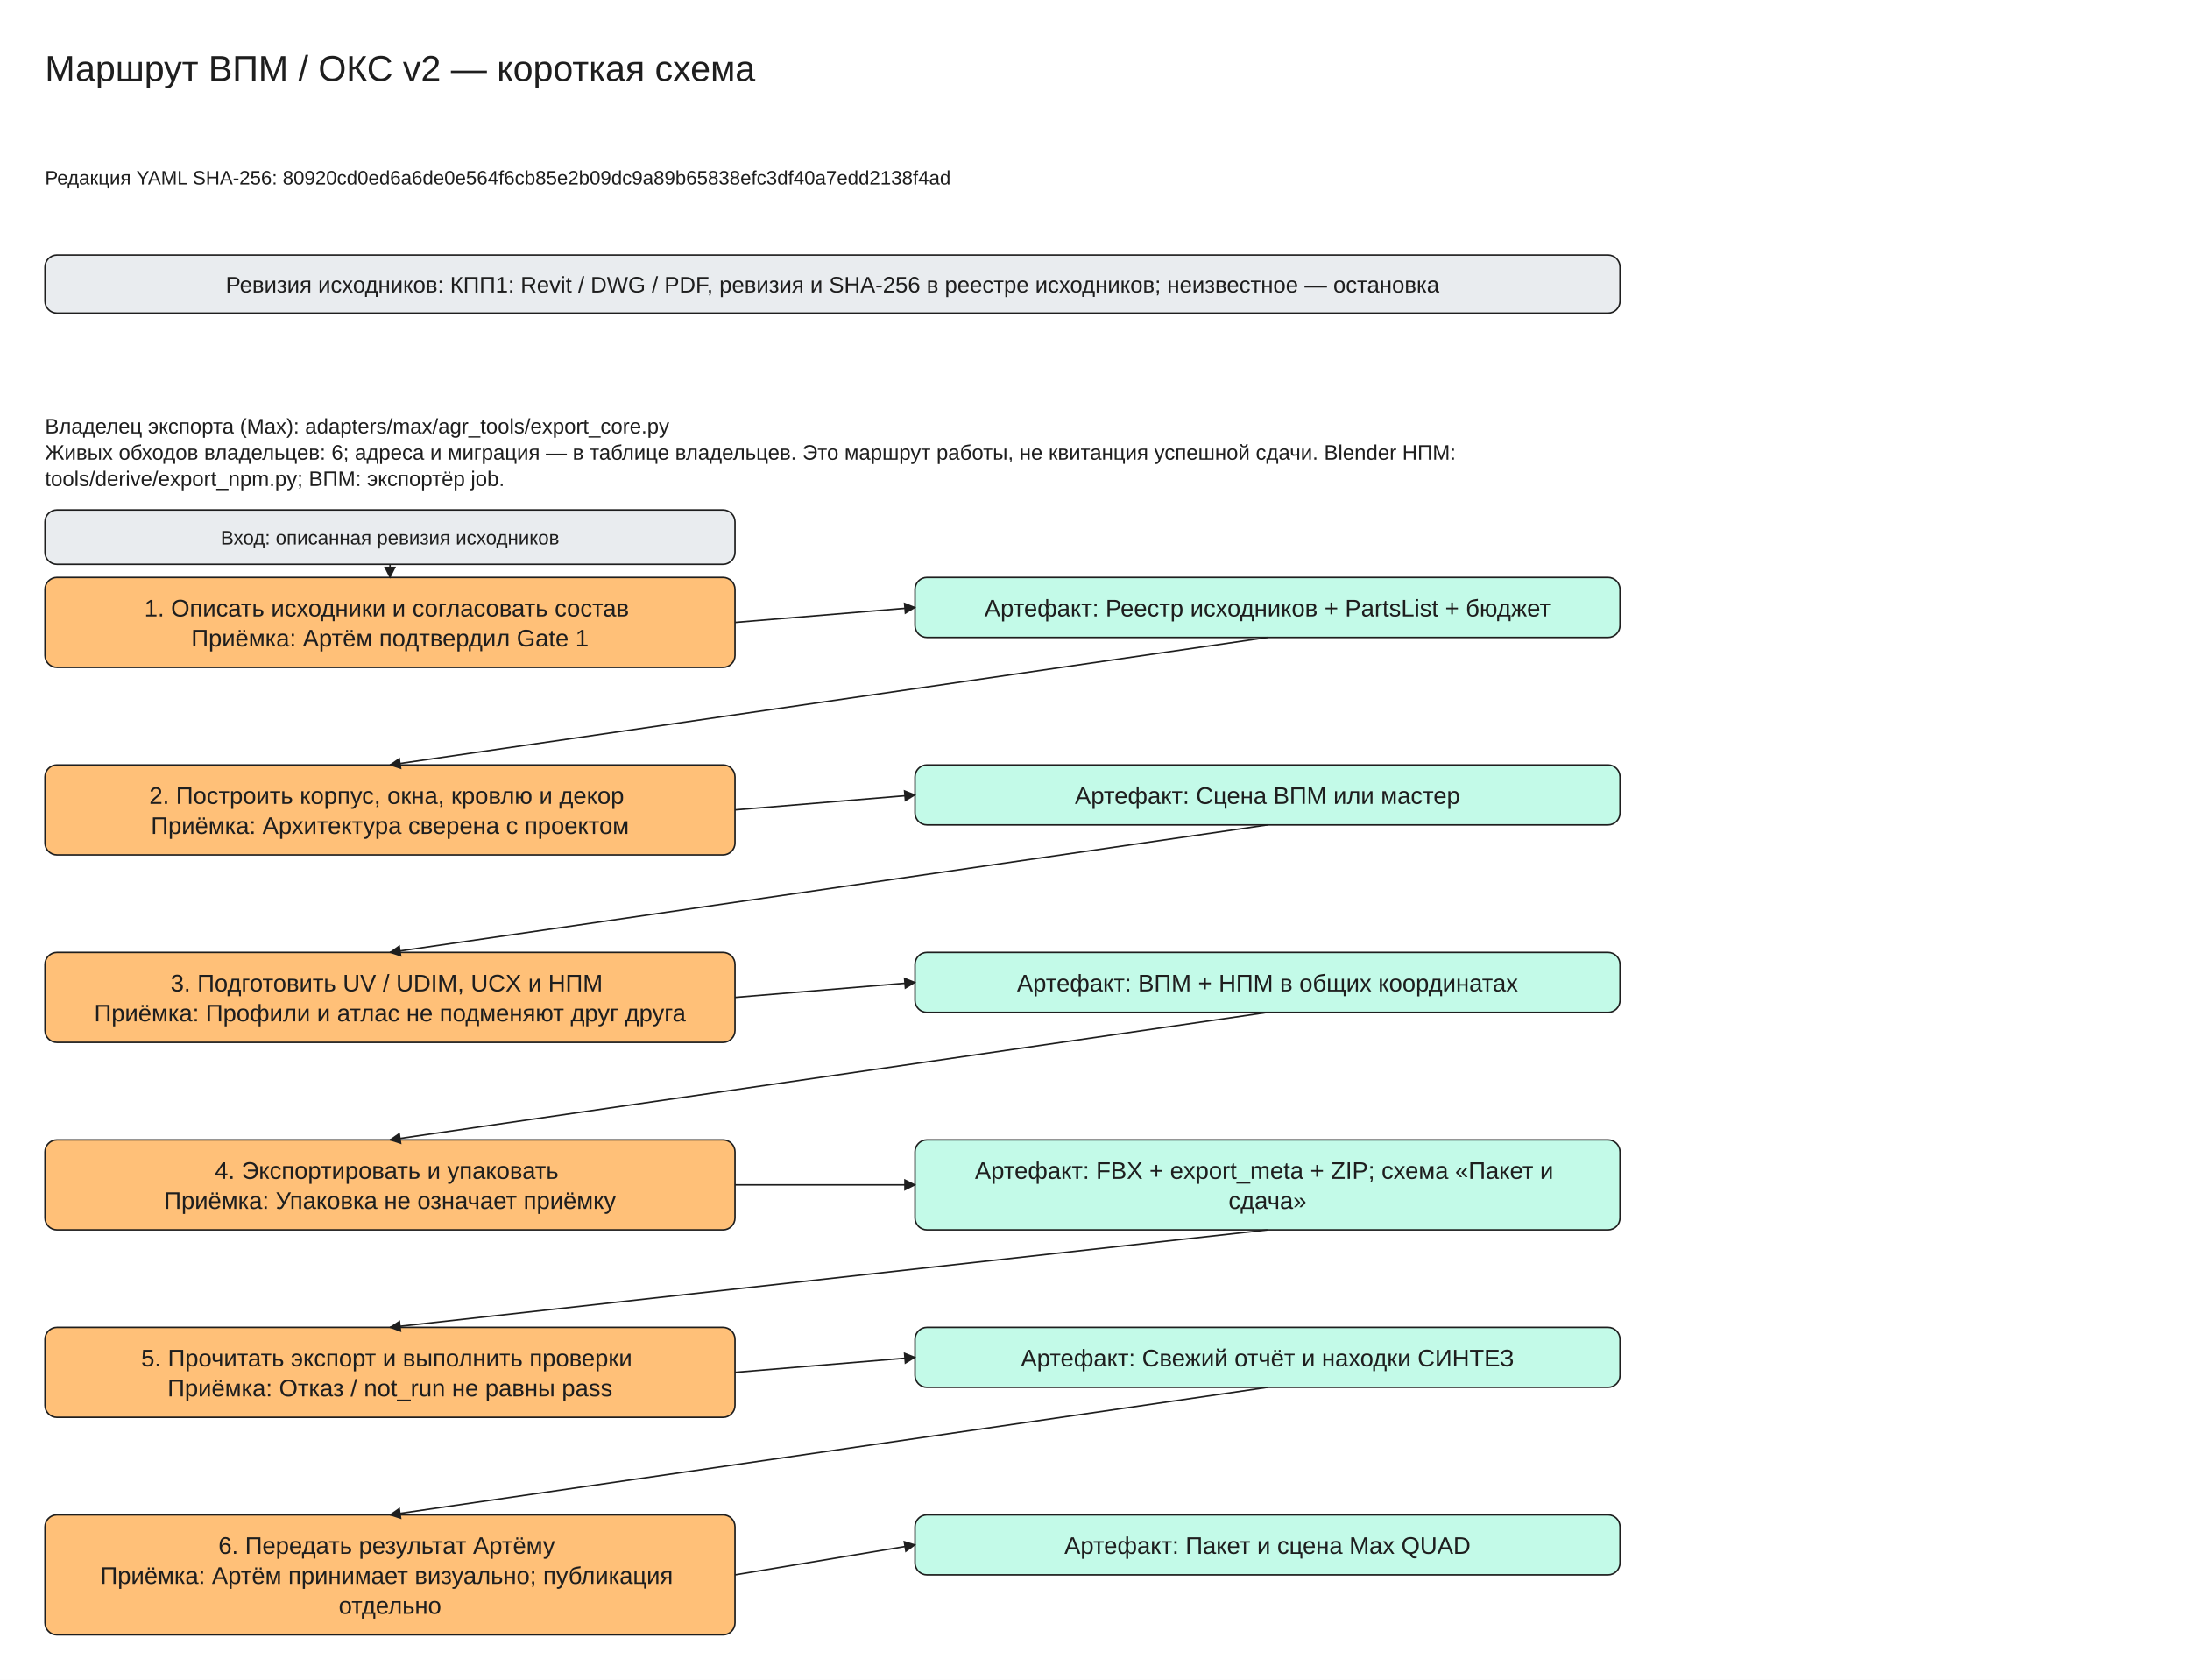
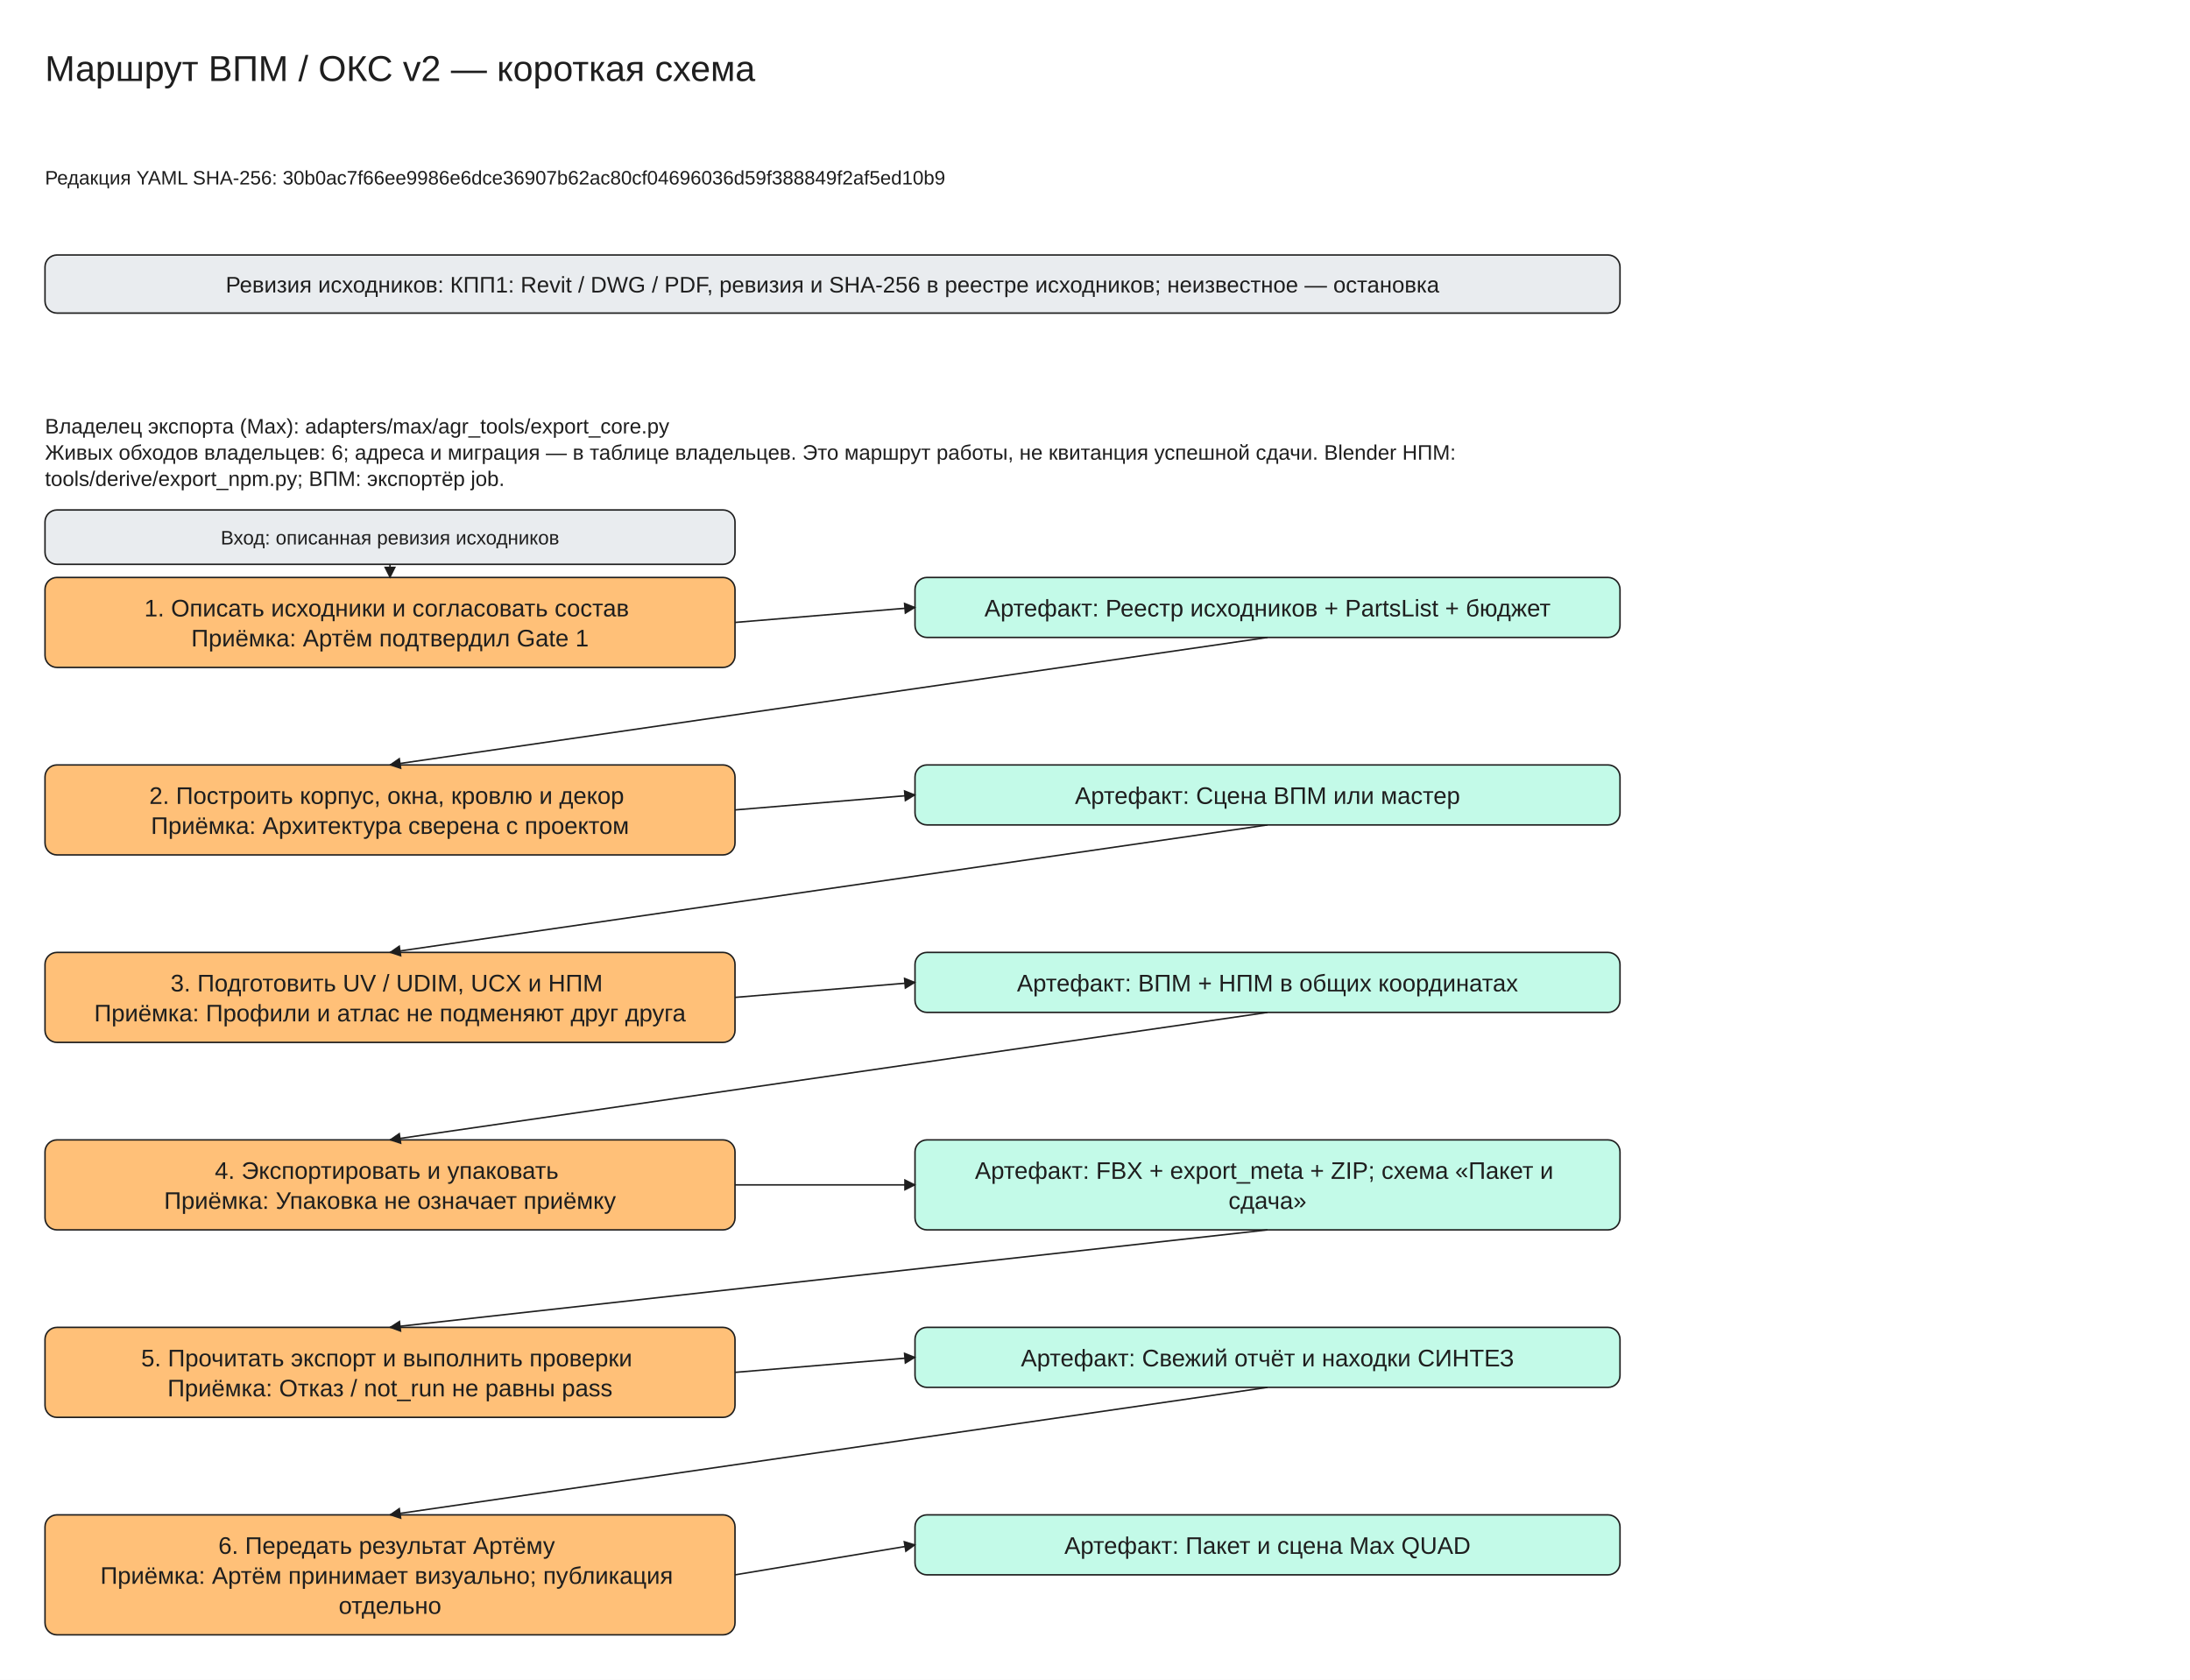
<svg xmlns="http://www.w3.org/2000/svg" viewBox="0 -30 1460 1120" width="1460" height="1120" font-family="Segoe UI, Arial, sans-serif">
  <defs>
    <marker id="arrow" viewBox="0 0 10 10" refX="9" refY="5" markerWidth="8" markerHeight="8" orient="auto-start-reverse">
      <path d="M0,0 L10,5 L0,10 z" fill="#1e1e1e" />
    </marker>
  </defs>
  <rect x="0" y="-30" width="1460" height="1120" fill="#ffffff" />
  <rect x="30" y="140" width="1050" height="38.75" rx="8" fill="#e9ecef" stroke="#1e1e1e" />
  <rect x="30" y="355" width="460" height="60.0" rx="8" fill="#ffc078" stroke="#1e1e1e" />
  <rect x="610" y="355" width="470" height="40.0" rx="8" fill="#c3fae8" stroke="#1e1e1e" />
  <rect x="30" y="310" width="460" height="36.25" rx="8" fill="#e9ecef" stroke="#1e1e1e" />
  <line x1="260.0" y1="346.25" x2="260.0" y2="355.0" stroke="#1e1e1e" marker-end="url(#arrow)" />
  <line x1="490" y1="385.0" x2="610" y2="375.0" stroke="#1e1e1e" marker-end="url(#arrow)" />
  <rect x="30" y="480.0" width="460" height="60.0" rx="8" fill="#ffc078" stroke="#1e1e1e" />
  <rect x="610" y="480.0" width="470" height="40.0" rx="8" fill="#c3fae8" stroke="#1e1e1e" />
  <line x1="845.0" y1="395.0" x2="260.0" y2="480.0" stroke="#1e1e1e" marker-end="url(#arrow)" />
  <line x1="490" y1="510.0" x2="610" y2="500.0" stroke="#1e1e1e" marker-end="url(#arrow)" />
  <rect x="30" y="605.0" width="460" height="60.0" rx="8" fill="#ffc078" stroke="#1e1e1e" />
  <rect x="610" y="605.0" width="470" height="40.0" rx="8" fill="#c3fae8" stroke="#1e1e1e" />
  <line x1="845.0" y1="520.0" x2="260.0" y2="605.0" stroke="#1e1e1e" marker-end="url(#arrow)" />
  <line x1="490" y1="635.0" x2="610" y2="625.0" stroke="#1e1e1e" marker-end="url(#arrow)" />
  <rect x="30" y="730.0" width="460" height="60.0" rx="8" fill="#ffc078" stroke="#1e1e1e" />
  <rect x="610" y="730.0" width="470" height="60.0" rx="8" fill="#c3fae8" stroke="#1e1e1e" />
  <line x1="845.0" y1="645.0" x2="260.0" y2="730.0" stroke="#1e1e1e" marker-end="url(#arrow)" />
  <line x1="490" y1="760.0" x2="610" y2="760.0" stroke="#1e1e1e" marker-end="url(#arrow)" />
  <rect x="30" y="855.0" width="460" height="60.0" rx="8" fill="#ffc078" stroke="#1e1e1e" />
  <rect x="610" y="855.0" width="470" height="40.0" rx="8" fill="#c3fae8" stroke="#1e1e1e" />
  <line x1="845.0" y1="790.0" x2="260.0" y2="855.0" stroke="#1e1e1e" marker-end="url(#arrow)" />
  <line x1="490" y1="885.0" x2="610" y2="875.0" stroke="#1e1e1e" marker-end="url(#arrow)" />
  <rect x="30" y="980.0" width="460" height="80.0" rx="8" fill="#ffc078" stroke="#1e1e1e" />
  <rect x="610" y="980.0" width="470" height="40.0" rx="8" fill="#c3fae8" stroke="#1e1e1e" />
  <line x1="845.0" y1="895.0" x2="260.0" y2="980.0" stroke="#1e1e1e" marker-end="url(#arrow)" />
  <line x1="490" y1="1020.0" x2="610" y2="1000.0" stroke="#1e1e1e" marker-end="url(#arrow)" />
  <text x="30" y="0" font-size="24" text-anchor="start" fill="#1e1e1e">
    <tspan x="30" dy="24">Маршрут ВПМ / ОКС v2 — короткая схема</tspan>
  </text>
  <text x="30" y="80" font-size="13" text-anchor="start" fill="#1e1e1e">
-     <tspan x="30" dy="13">Редакция YAML SHA-256: 80920cd0ed6a6de0e564f6cb85e2b09dc9a89b65838efc3df40a7edd2138f4ad</tspan>
+     <tspan x="30" dy="13">Редакция YAML SHA-256: 30b0ac7f66ee9986e6dce36907b62ac80cf04696036d59f388849f2af5ed10b9</tspan>
  </text>
  <text x="555.0" y="150.0" font-size="15" text-anchor="middle" fill="#1e1e1e">
    <tspan x="555.0" dy="15">Ревизия исходников: КПП1: Revit / DWG / PDF, ревизия и SHA-256 в реестре исходников; неизвестное — остановка</tspan>
  </text>
  <text x="30" y="245" font-size="14" text-anchor="start" fill="#1e1e1e">
    <tspan x="30" dy="14">Владелец экспорта (Max): adapters/max/agr_tools/export_core.py</tspan>
    <tspan x="30" dy="17.5">Живых обходов владельцев: 6; адреса и миграция — в таблице владельцев. Это маршрут работы, не квитанция успешной сдачи. Blender НПМ:</tspan>
    <tspan x="30" dy="17.5">tools/derive/export_npm.py; ВПМ: экспортёр job.</tspan>
  </text>
  <text x="260.0" y="365.0" font-size="16" text-anchor="middle" fill="#1e1e1e">
    <tspan x="260.0" dy="16">1. Описать исходники и согласовать состав</tspan>
    <tspan x="260.0" dy="20.0">Приёмка: Артём подтвердил Gate 1</tspan>
  </text>
  <text x="845.0" y="365.0" font-size="16" text-anchor="middle" fill="#1e1e1e">
    <tspan x="845.0" dy="16">Артефакт: Реестр исходников + PartsList + бюджет</tspan>
  </text>
  <text x="260.0" y="320.0" font-size="13" text-anchor="middle" fill="#1e1e1e">
    <tspan x="260.0" dy="13">Вход: описанная ревизия исходников</tspan>
  </text>
  <text x="260.0" y="490.0" font-size="16" text-anchor="middle" fill="#1e1e1e">
    <tspan x="260.0" dy="16">2. Построить корпус, окна, кровлю и декор</tspan>
    <tspan x="260.0" dy="20.0">Приёмка: Архитектура сверена с проектом</tspan>
  </text>
  <text x="845.0" y="490.0" font-size="16" text-anchor="middle" fill="#1e1e1e">
    <tspan x="845.0" dy="16">Артефакт: Сцена ВПМ или мастер</tspan>
  </text>
  <text x="260.0" y="615.0" font-size="16" text-anchor="middle" fill="#1e1e1e">
    <tspan x="260.0" dy="16">3. Подготовить UV / UDIM, UCX и НПМ</tspan>
    <tspan x="260.0" dy="20.0">Приёмка: Профили и атлас не подменяют друг друга</tspan>
  </text>
  <text x="845.0" y="615.0" font-size="16" text-anchor="middle" fill="#1e1e1e">
    <tspan x="845.0" dy="16">Артефакт: ВПМ + НПМ в общих координатах</tspan>
  </text>
  <text x="260.0" y="740.0" font-size="16" text-anchor="middle" fill="#1e1e1e">
    <tspan x="260.0" dy="16">4. Экспортировать и упаковать</tspan>
    <tspan x="260.0" dy="20.0">Приёмка: Упаковка не означает приёмку</tspan>
  </text>
  <text x="845.0" y="740.0" font-size="16" text-anchor="middle" fill="#1e1e1e">
    <tspan x="845.0" dy="16">Артефакт: FBX + export_meta + ZIP; схема «Пакет и</tspan>
    <tspan x="845.0" dy="20.0">сдача»</tspan>
  </text>
  <text x="260.0" y="865.0" font-size="16" text-anchor="middle" fill="#1e1e1e">
    <tspan x="260.0" dy="16">5. Прочитать экспорт и выполнить проверки</tspan>
    <tspan x="260.0" dy="20.0">Приёмка: Отказ / not_run не равны pass</tspan>
  </text>
  <text x="845.0" y="865.0" font-size="16" text-anchor="middle" fill="#1e1e1e">
    <tspan x="845.0" dy="16">Артефакт: Свежий отчёт и находки СИНТЕЗ</tspan>
  </text>
  <text x="260.0" y="990.0" font-size="16" text-anchor="middle" fill="#1e1e1e">
    <tspan x="260.0" dy="16">6. Передать результат Артёму</tspan>
    <tspan x="260.0" dy="20.0">Приёмка: Артём принимает визуально; публикация</tspan>
    <tspan x="260.0" dy="20.0">отдельно</tspan>
  </text>
  <text x="845.0" y="990.0" font-size="16" text-anchor="middle" fill="#1e1e1e">
    <tspan x="845.0" dy="16">Артефакт: Пакет и сцена Max QUAD</tspan>
  </text>
</svg>
